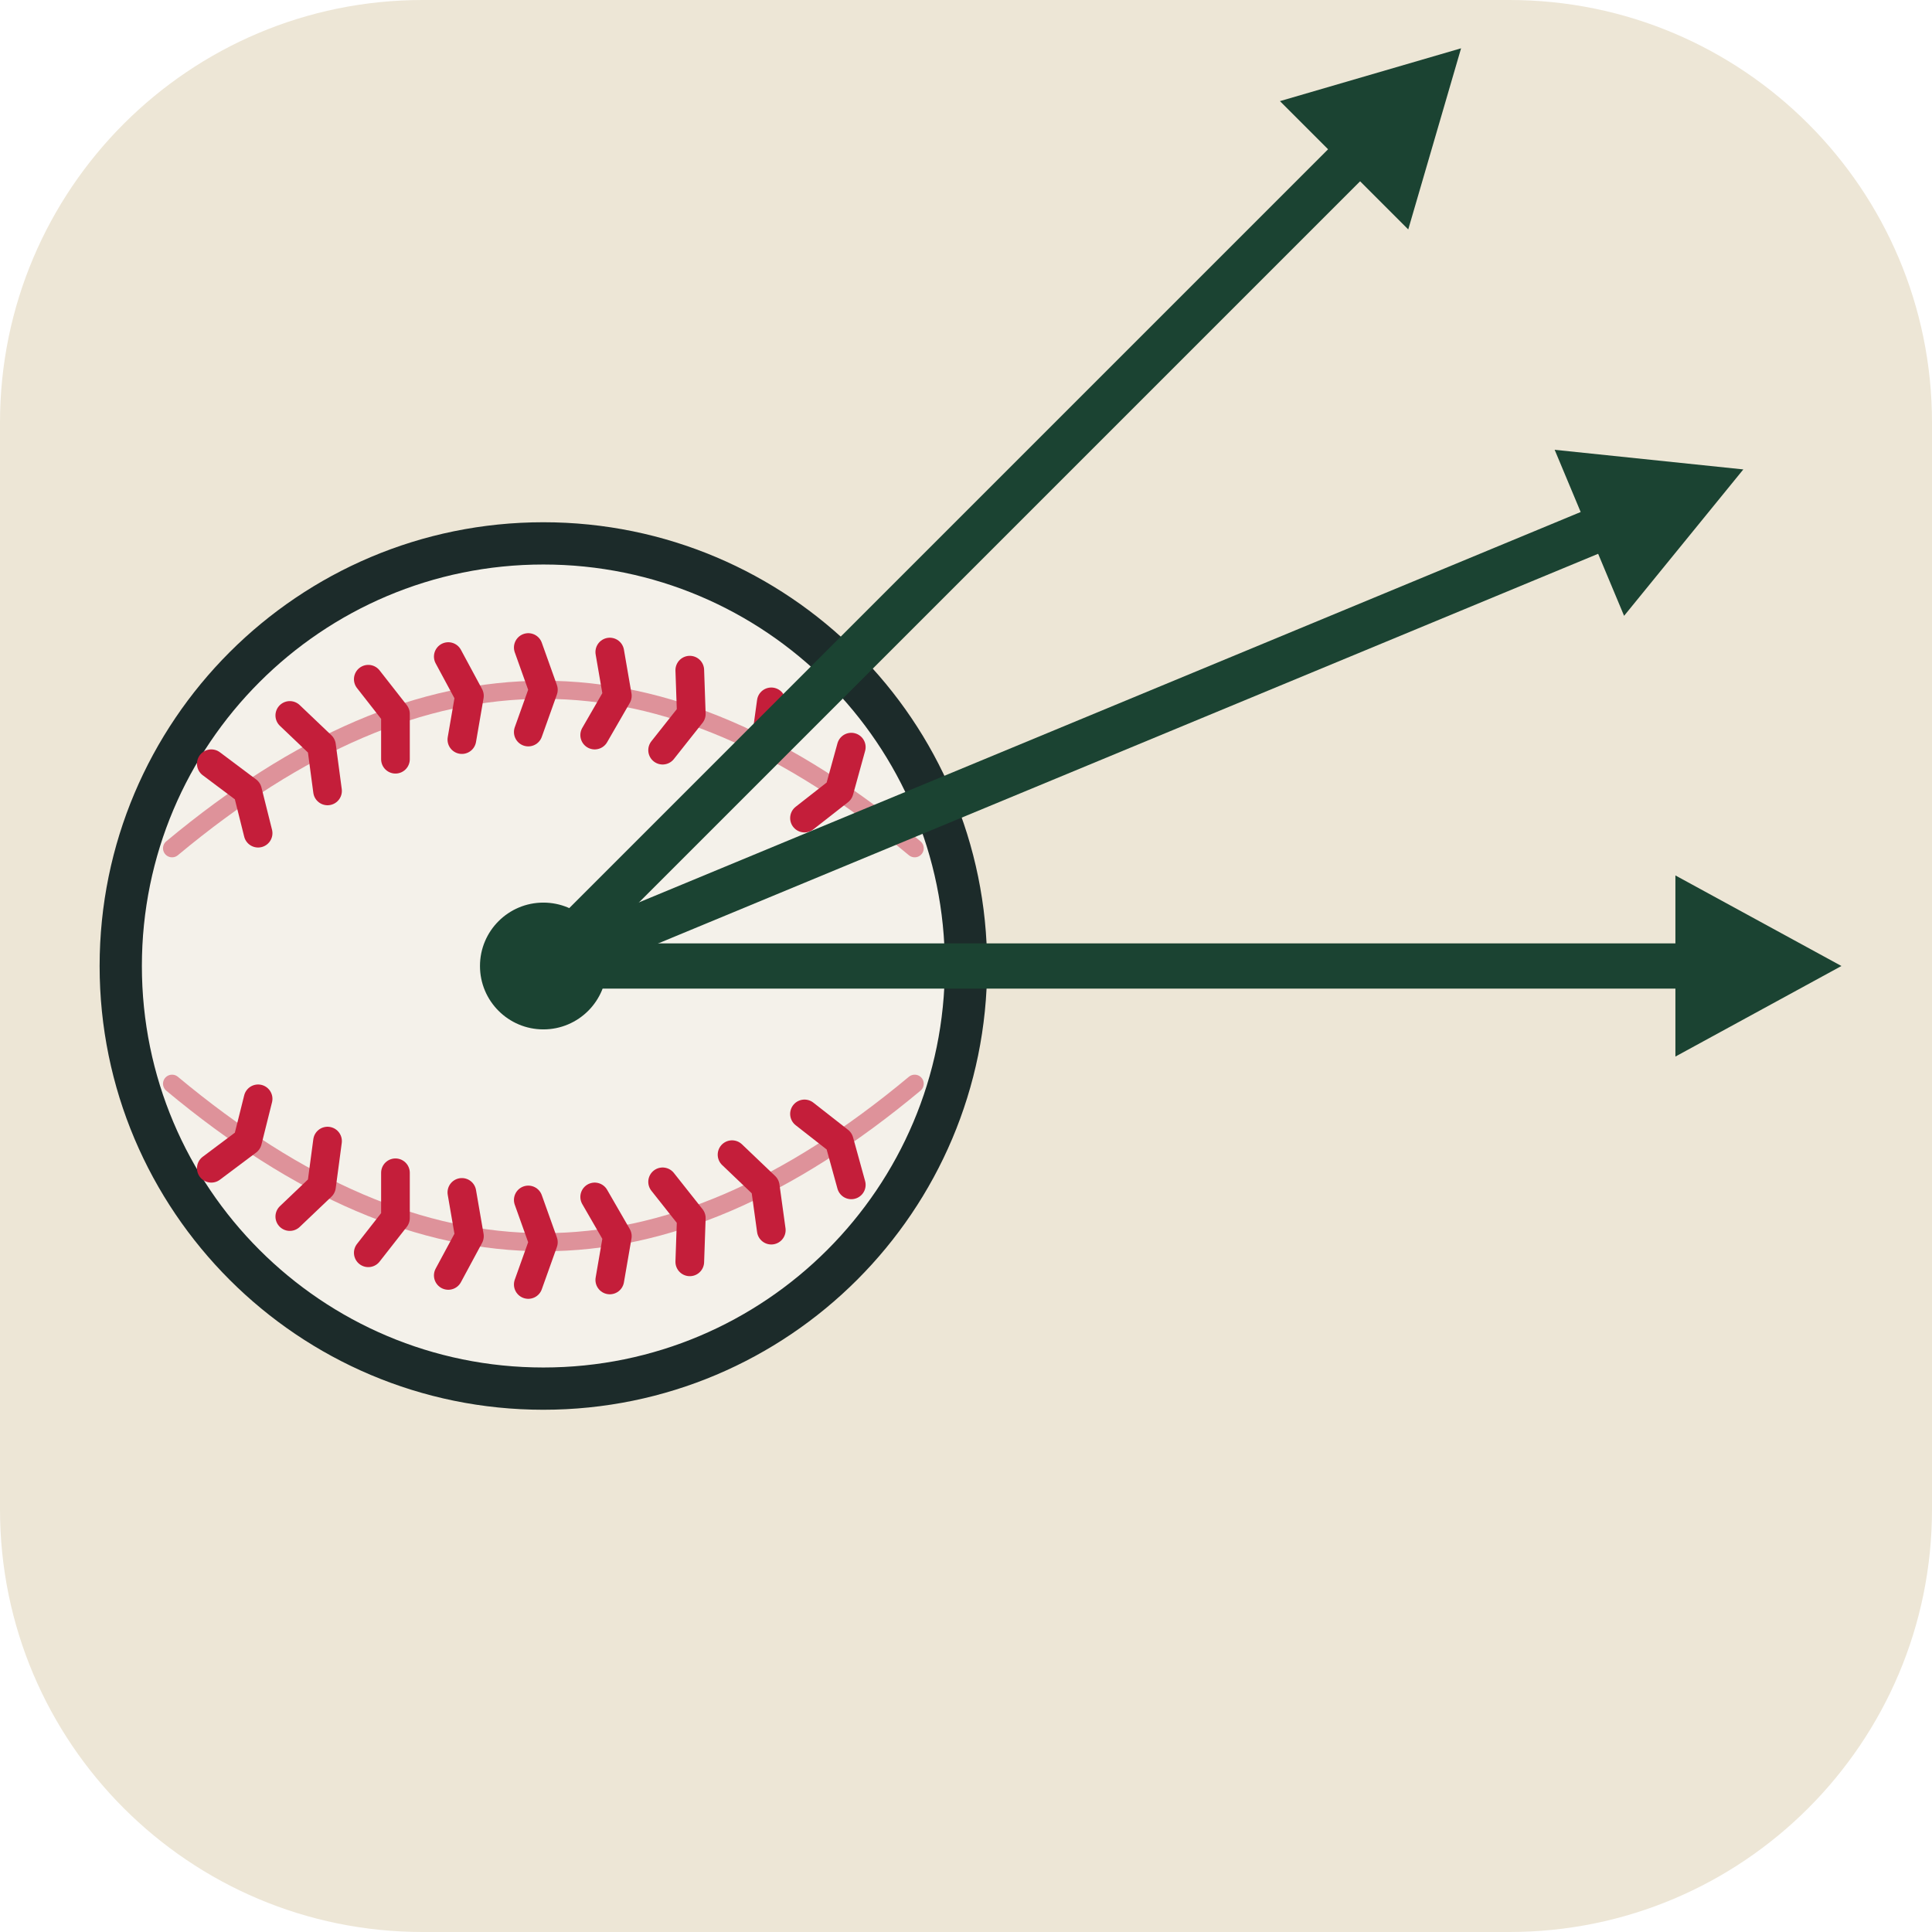
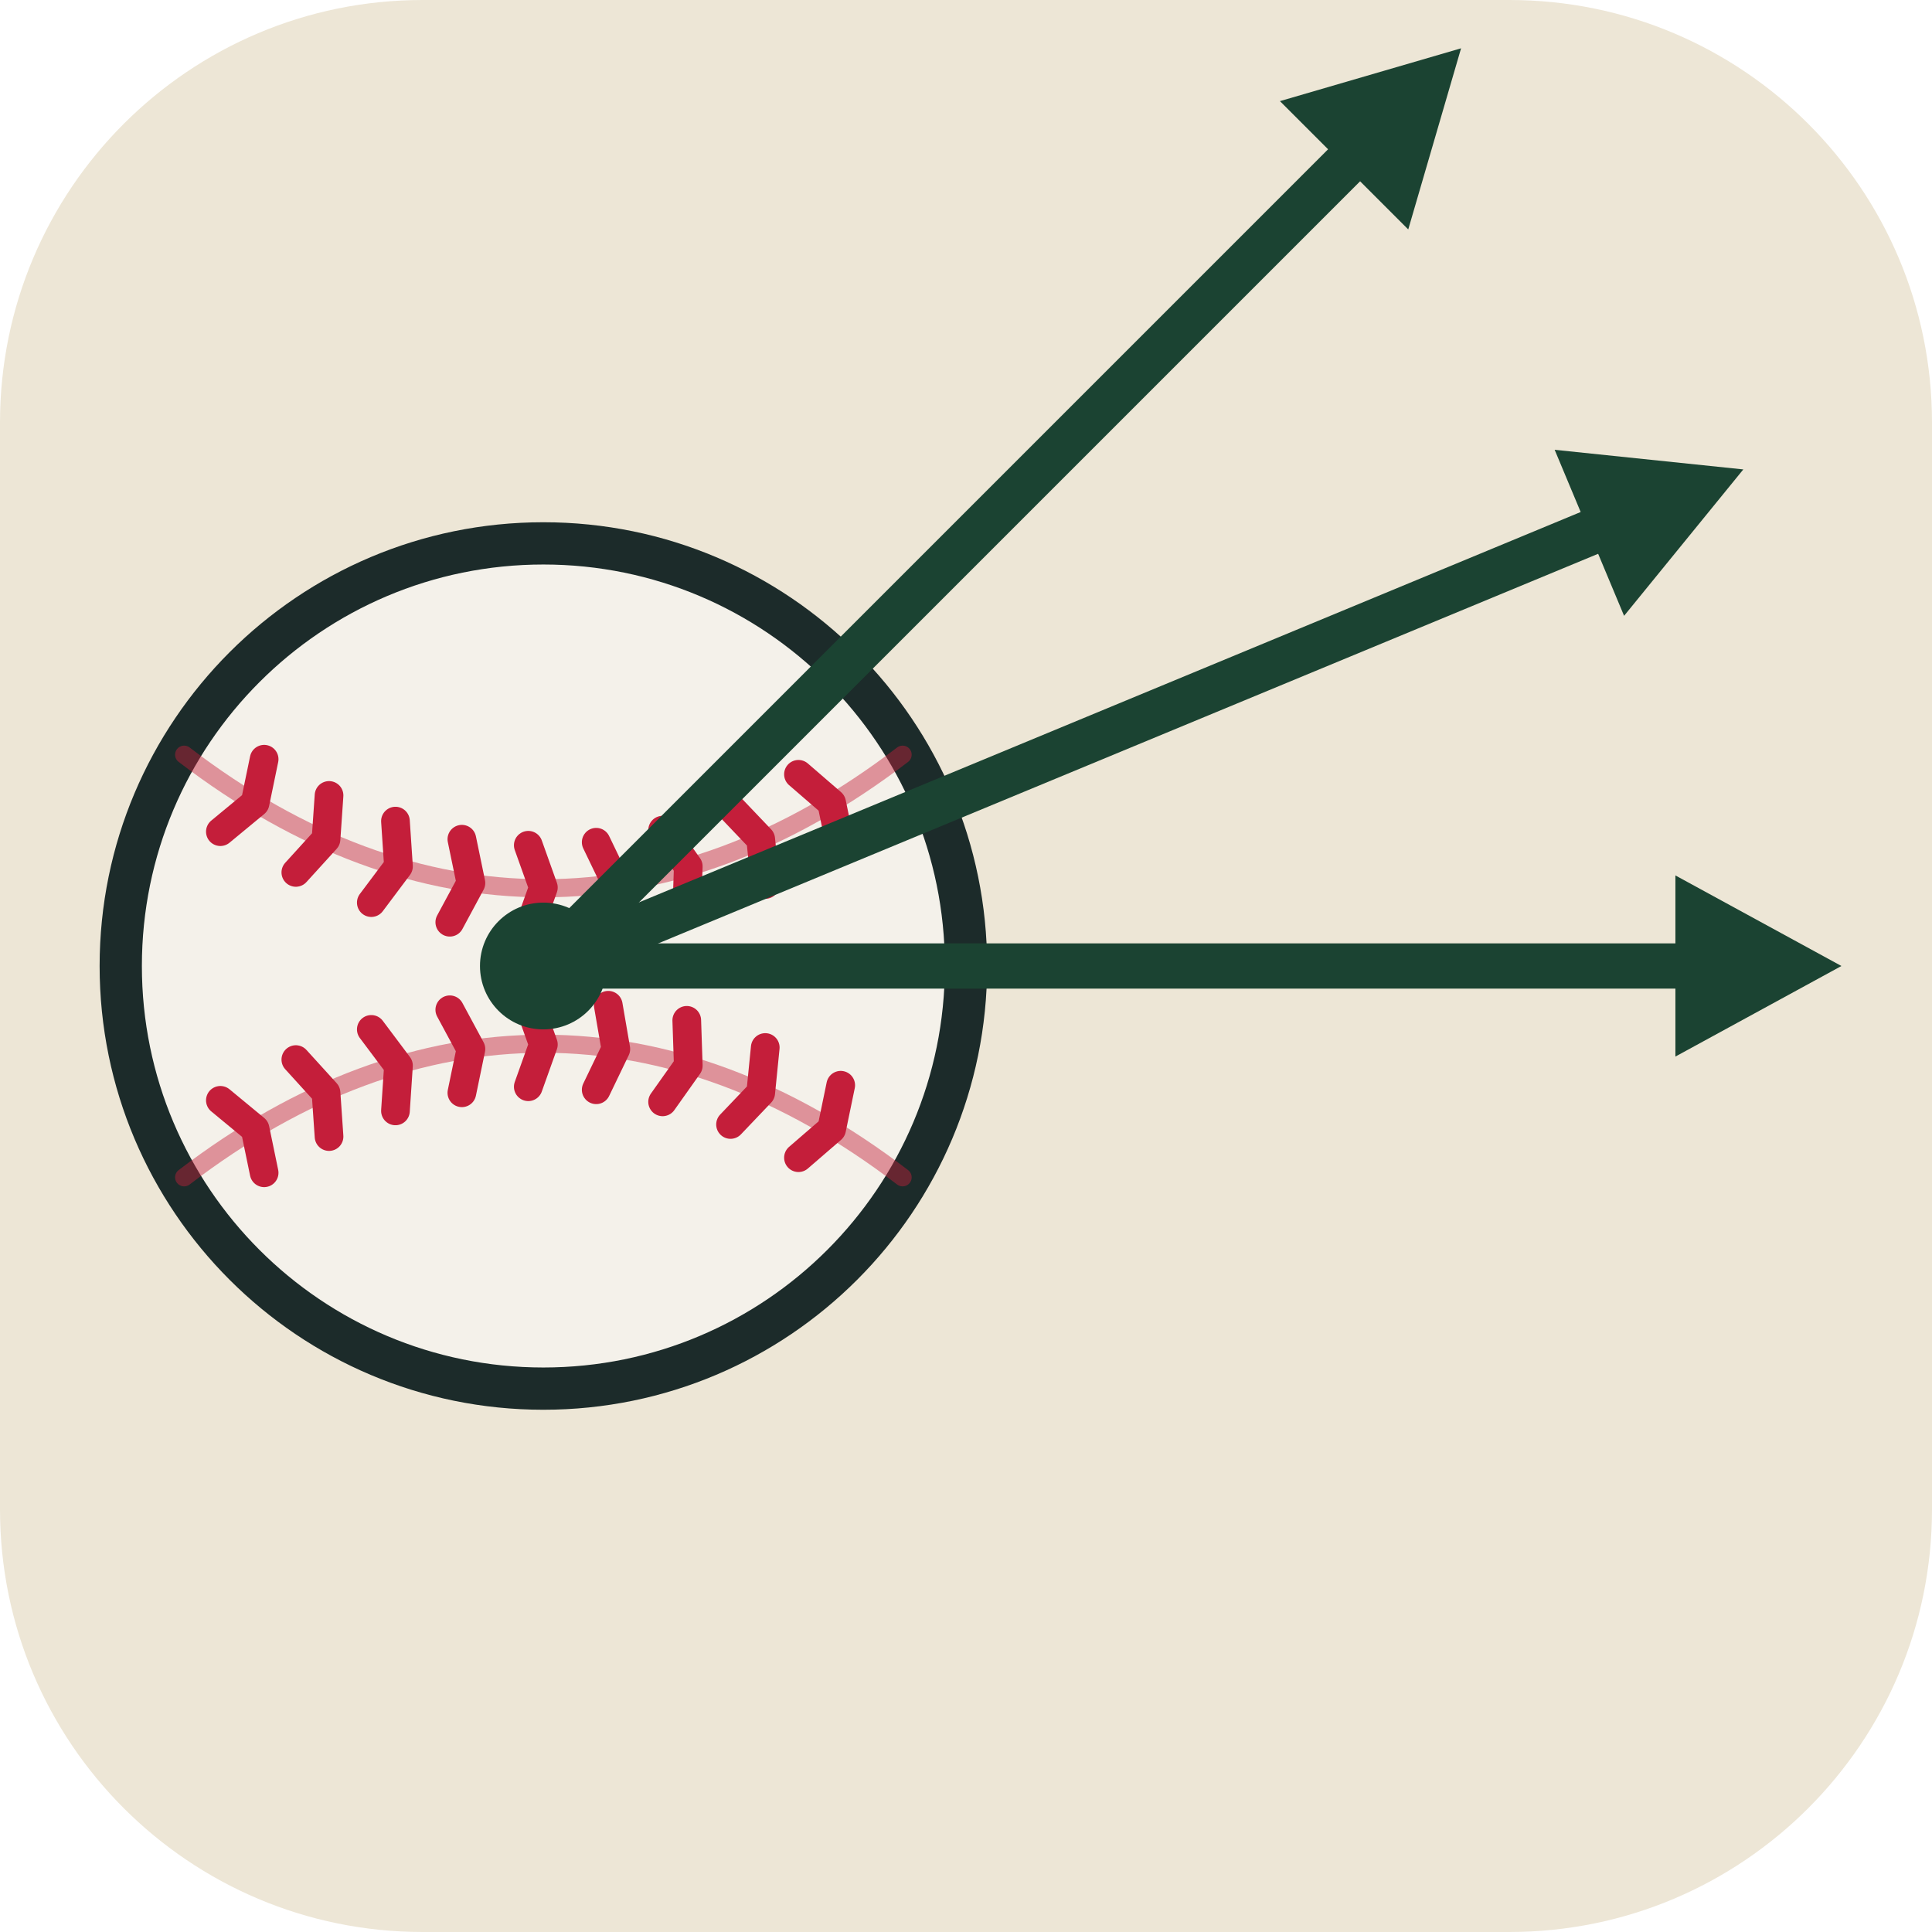
<svg xmlns="http://www.w3.org/2000/svg" viewBox="0 0 128 128" role="img" aria-label="Where's That BB">
  <rect width="128" height="128" rx="28" fill="#ede6d6" />
  <circle cx="36" cy="64" r="28" fill="#f4f1ea" stroke="#1c2b2a" stroke-width="2.8" />
-   <path fill="none" stroke="#c41e3a" stroke-width="1.2" stroke-linecap="round" opacity="0.45" d="M11.4 56.2C28.2 42.2, 43.8 42.2, 60.6 56.2" />
-   <path fill="none" stroke="#c41e3a" stroke-width="1.9" stroke-linecap="round" stroke-linejoin="round" d="M14.0 50.6L16.4 52.4L17.1 55.2" />
-   <path fill="none" stroke="#c41e3a" stroke-width="1.9" stroke-linecap="round" stroke-linejoin="round" d="M19.2 47.4L21.3 49.4L21.7 52.4" />
-   <path fill="none" stroke="#c41e3a" stroke-width="1.9" stroke-linecap="round" stroke-linejoin="round" d="M24.4 45.0L26.2 47.3L26.2 50.3" />
-   <path fill="none" stroke="#c41e3a" stroke-width="1.9" stroke-linecap="round" stroke-linejoin="round" d="M29.7 43.5L31.1 46.1L30.6 49.0" />
-   <path fill="none" stroke="#c41e3a" stroke-width="1.9" stroke-linecap="round" stroke-linejoin="round" d="M35.0 42.9L36.0 45.7L35.0 48.5" />
-   <path fill="none" stroke="#c41e3a" stroke-width="1.9" stroke-linecap="round" stroke-linejoin="round" d="M40.4 43.2L40.9 46.1L39.4 48.7" />
-   <path fill="none" stroke="#c41e3a" stroke-width="1.9" stroke-linecap="round" stroke-linejoin="round" d="M45.7 44.4L45.8 47.3L43.9 49.7" />
-   <path fill="none" stroke="#c41e3a" stroke-width="1.9" stroke-linecap="round" stroke-linejoin="round" d="M51.1 46.5L50.7 49.4L48.5 51.5" />
-   <path fill="none" stroke="#c41e3a" stroke-width="1.9" stroke-linecap="round" stroke-linejoin="round" d="M56.4 49.5L55.6 52.4L53.3 54.2" />
-   <path fill="none" stroke="#c41e3a" stroke-width="1.2" stroke-linecap="round" opacity="0.45" d="M11.4 71.8C28.2 85.8, 43.8 85.8, 60.6 71.8" />
-   <path fill="none" stroke="#c41e3a" stroke-width="1.9" stroke-linecap="round" stroke-linejoin="round" d="M17.1 72.8L16.4 75.6L14.0 77.4" />
-   <path fill="none" stroke="#c41e3a" stroke-width="1.9" stroke-linecap="round" stroke-linejoin="round" d="M21.7 75.6L21.3 78.6L19.2 80.6" />
-   <path fill="none" stroke="#c41e3a" stroke-width="1.9" stroke-linecap="round" stroke-linejoin="round" d="M26.2 77.7L26.2 80.7L24.4 83.0" />
-   <path fill="none" stroke="#c41e3a" stroke-width="1.9" stroke-linecap="round" stroke-linejoin="round" d="M30.6 79.0L31.1 81.9L29.7 84.5" />
-   <path fill="none" stroke="#c41e3a" stroke-width="1.9" stroke-linecap="round" stroke-linejoin="round" d="M35.0 79.5L36.0 82.3L35.0 85.1" />
-   <path fill="none" stroke="#c41e3a" stroke-width="1.9" stroke-linecap="round" stroke-linejoin="round" d="M39.4 79.3L40.9 81.9L40.4 84.8" />
-   <path fill="none" stroke="#c41e3a" stroke-width="1.9" stroke-linecap="round" stroke-linejoin="round" d="M43.9 78.3L45.8 80.7L45.7 83.6" />
-   <path fill="none" stroke="#c41e3a" stroke-width="1.9" stroke-linecap="round" stroke-linejoin="round" d="M48.5 76.5L50.7 78.6L51.1 81.5" />
-   <path fill="none" stroke="#c41e3a" stroke-width="1.9" stroke-linecap="round" stroke-linejoin="round" d="M53.3 73.8L55.6 75.6L56.4 78.5" />
+   <path fill="none" stroke="#c41e3a" stroke-width="1.2" stroke-linecap="round" opacity="0.45" d="M12.2 50.0C27.6 61.8, 44.4 61.8, 59.8 50.0" />
+   <path fill="none" stroke="#c41e3a" stroke-width="1.9" stroke-linecap="round" stroke-linejoin="round" d="M17.5 50.3L16.9 53.2L14.6 55.1" />
+   <path fill="none" stroke="#c41e3a" stroke-width="1.9" stroke-linecap="round" stroke-linejoin="round" d="M21.8 52.7L21.6 55.6L19.6 57.8" />
+   <path fill="none" stroke="#c41e3a" stroke-width="1.9" stroke-linecap="round" stroke-linejoin="round" d="M26.2 54.4L26.4 57.4L24.6 59.8" />
+   <path fill="none" stroke="#c41e3a" stroke-width="1.9" stroke-linecap="round" stroke-linejoin="round" d="M30.6 55.6L31.2 58.5L29.8 61.1" />
+   <path fill="none" stroke="#c41e3a" stroke-width="1.9" stroke-linecap="round" stroke-linejoin="round" d="M35.0 56.0L36.0 58.8L35.0 61.6" />
+   <path fill="none" stroke="#c41e3a" stroke-width="1.9" stroke-linecap="round" stroke-linejoin="round" d="M39.5 55.8L40.8 58.5L40.3 61.4" />
+   <path fill="none" stroke="#c41e3a" stroke-width="1.9" stroke-linecap="round" stroke-linejoin="round" d="M43.9 55.0L45.6 57.4L45.5 60.4" />
+   <path fill="none" stroke="#c41e3a" stroke-width="1.9" stroke-linecap="round" stroke-linejoin="round" d="M48.4 53.5L50.4 55.6L50.7 58.6" />
+   <path fill="none" stroke="#c41e3a" stroke-width="1.9" stroke-linecap="round" stroke-linejoin="round" d="M52.9 51.3L55.1 53.2L55.7 56.1" />
+   <path fill="none" stroke="#c41e3a" stroke-width="1.2" stroke-linecap="round" opacity="0.45" d="M12.2 78.0C27.6 66.2, 44.4 66.2, 59.8 78.0" />
+   <path fill="none" stroke="#c41e3a" stroke-width="1.9" stroke-linecap="round" stroke-linejoin="round" d="M14.6 72.9L16.9 74.8L17.5 77.7" />
+   <path fill="none" stroke="#c41e3a" stroke-width="1.9" stroke-linecap="round" stroke-linejoin="round" d="M19.6 70.2L21.6 72.4L21.8 75.3" />
+   <path fill="none" stroke="#c41e3a" stroke-width="1.9" stroke-linecap="round" stroke-linejoin="round" d="M24.6 68.2L26.4 70.6L26.2 73.6" />
+   <path fill="none" stroke="#c41e3a" stroke-width="1.9" stroke-linecap="round" stroke-linejoin="round" d="M29.8 66.9L31.2 69.5L30.6 72.4" />
+   <path fill="none" stroke="#c41e3a" stroke-width="1.9" stroke-linecap="round" stroke-linejoin="round" d="M35.0 66.4L36.0 69.2L35.0 72.0" />
+   <path fill="none" stroke="#c41e3a" stroke-width="1.9" stroke-linecap="round" stroke-linejoin="round" d="M40.3 66.6L40.8 69.5L39.5 72.2" />
+   <path fill="none" stroke="#c41e3a" stroke-width="1.9" stroke-linecap="round" stroke-linejoin="round" d="M45.5 67.6L45.6 70.6L43.9 73.0" />
+   <path fill="none" stroke="#c41e3a" stroke-width="1.9" stroke-linecap="round" stroke-linejoin="round" d="M50.7 69.4L50.4 72.4L48.4 74.5" />
+   <path fill="none" stroke="#c41e3a" stroke-width="1.9" stroke-linecap="round" stroke-linejoin="round" d="M55.7 71.9L55.1 74.8L52.9 76.7" />
  <g>
    <path fill="none" stroke="#1b4332" stroke-width="3" stroke-linecap="round" d="M40.0 64.0L111.5 64.0" />
    <path fill="#1b4332" d="M111.0 70.0L122.0 64.0L111.0 58.0Z" />
    <path fill="none" stroke="#1b4332" stroke-width="3" stroke-linecap="round" d="M39.7 62.5L105.8 35.1" />
    <path fill="#1b4332" d="M107.6 40.8L115.5 31.1L103.0 29.8Z" />
    <path fill="none" stroke="#1b4332" stroke-width="3" stroke-linecap="round" d="M38.8 61.2L89.4 10.6" />
    <path fill="#1b4332" d="M93.3 15.2L96.8 3.2L84.8 6.7Z" />
  </g>
  <circle cx="36" cy="64" r="4.2" fill="#1b4332" />
</svg>
